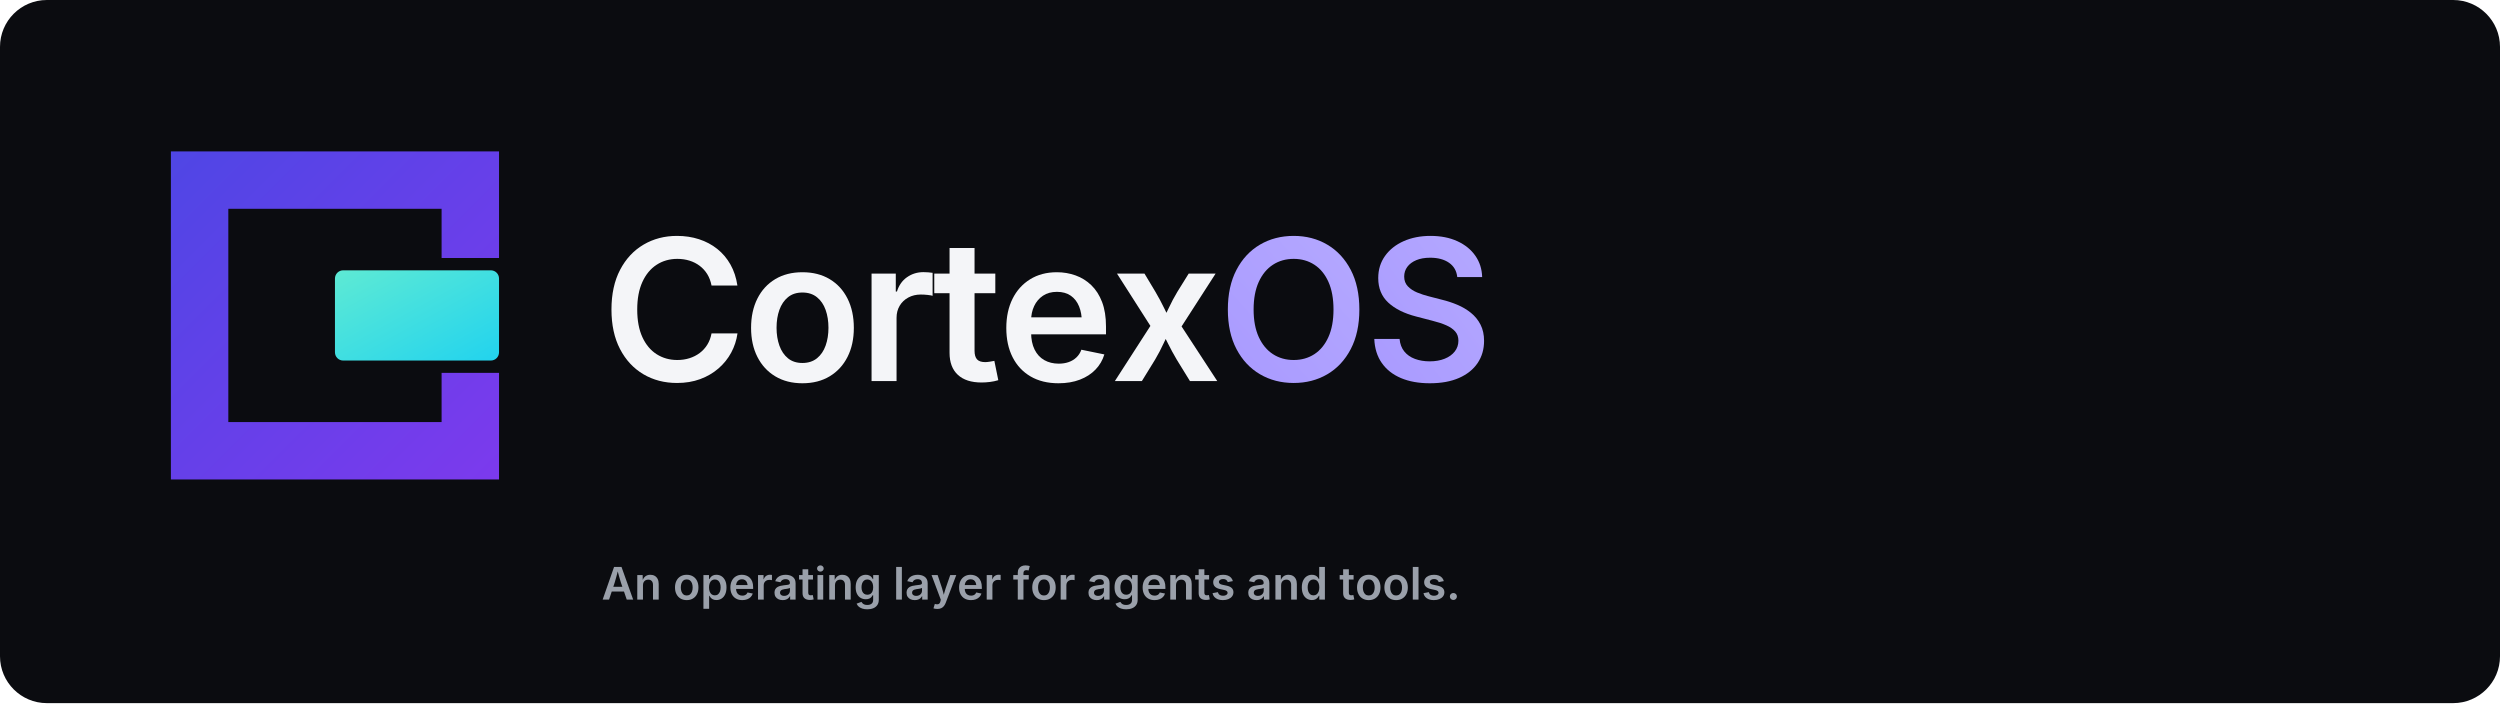
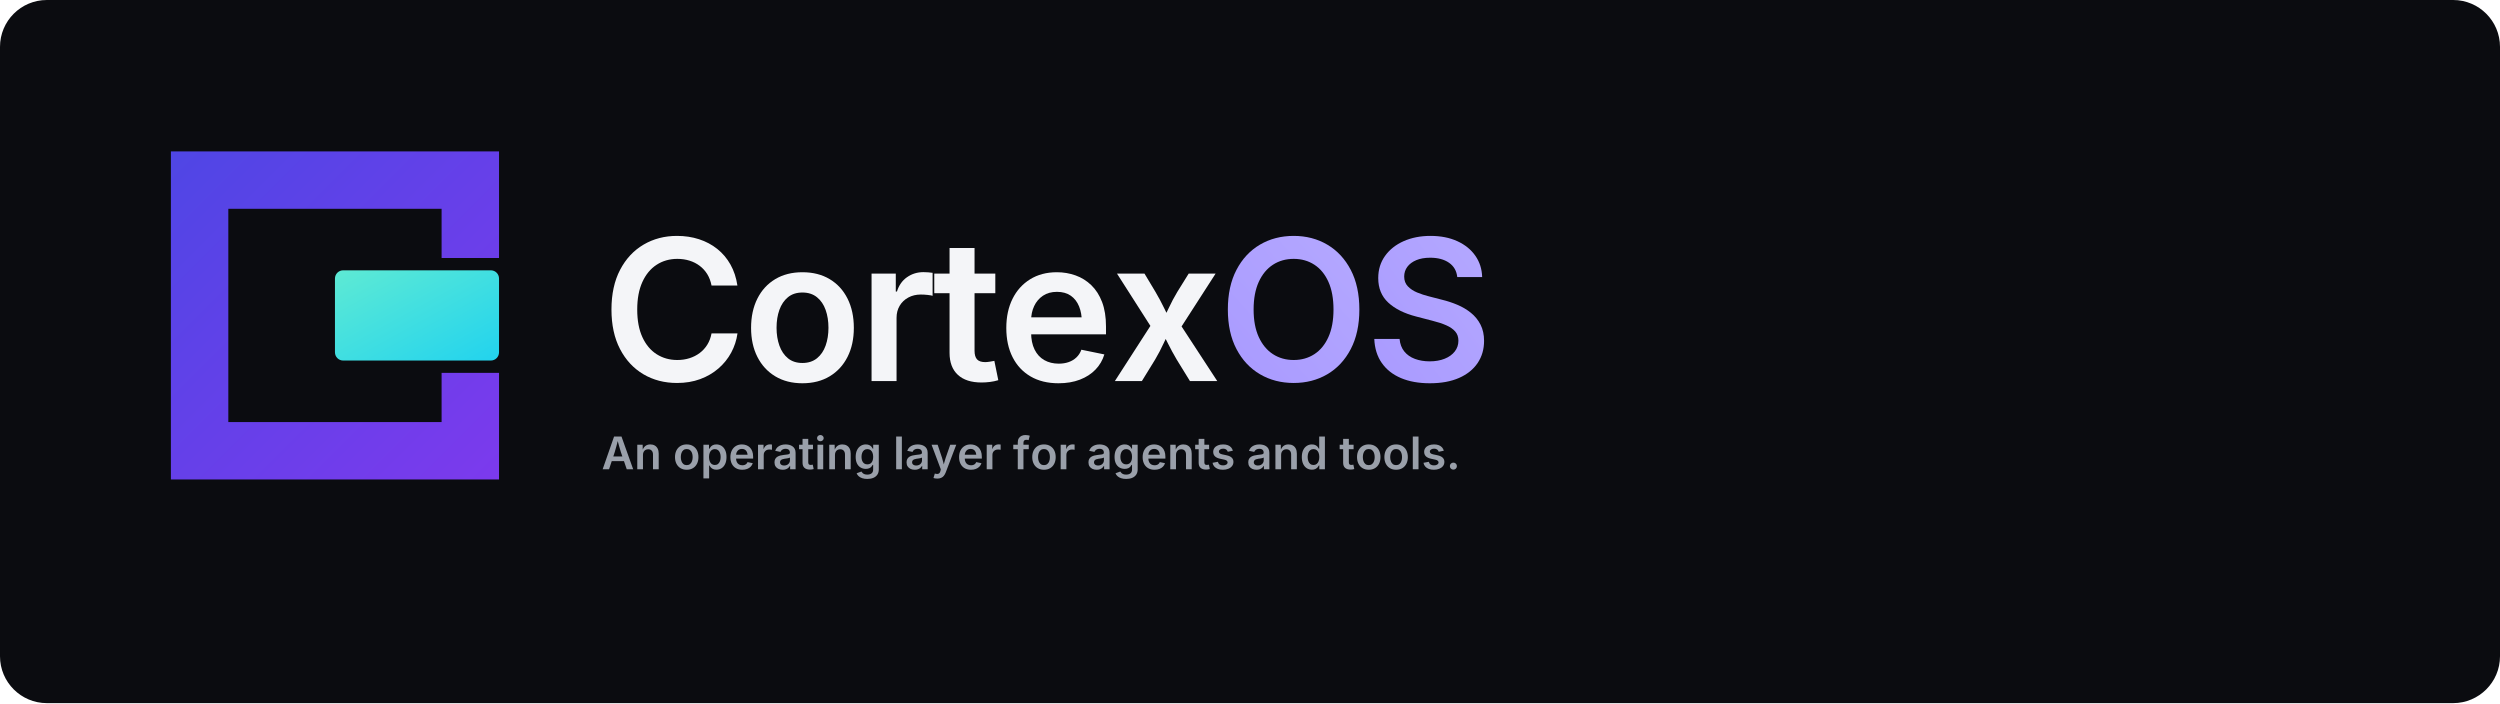
<svg xmlns="http://www.w3.org/2000/svg" viewBox="0 0 1280 360" width="1280" height="360" role="img" aria-labelledby="hero-title hero-desc">
  <defs>
    <clipPath id="hero-clip">
      <rect width="1280" height="360" rx="24" />
    </clipPath>
  </defs>
  <g clip-path="url(#hero-clip)">
    <rect width="1280" height="360" fill="#0B0C10" />
    <g transform="translate(56 46) scale(1.05)">
      <defs>
        <linearGradient id="lockup-dark-wordmark" x1="0" y1="0" x2="1" y2="1">
          <stop offset="0" stop-color="#A99AFF" />
          <stop offset="1" stop-color="#B4A8FF" />
        </linearGradient>
      </defs>
      <g transform="translate(10 10)">
        <defs>
          <linearGradient id="lockup-dark-frame" x1="0" y1="0" x2="1" y2="1">
            <stop offset="0" stop-color="#4F46E5" />
            <stop offset="1" stop-color="#7C3AED" />
          </linearGradient>
          <linearGradient id="lockup-dark-breakout" x1="0" y1="0" x2="1" y2="1">
            <stop offset="0" stop-color="#5EEAD4" />
            <stop offset="1" stop-color="#22D3EE" />
          </linearGradient>
        </defs>
        <path fill-rule="evenodd" fill="url(#lockup-dark-frame)" d="M20 20 H180 V72 H152 V48 H48 V152 H152 V128 H180 V180 H20 Z" />
        <rect x="100" y="78" width="80" height="44" rx="4" fill="url(#lockup-dark-breakout)" />
      </g>
      <path d="M785 -20Q589 -20 435.0 71.0Q281 162 192.0 333.0Q103 504 103 744Q103 985 192.5 1156.5Q282 1328 436.5 1419.0Q591 1510 785 1510Q907 1510 1013.5 1475.5Q1120 1441 1203.5 1374.5Q1287 1308 1341.0 1212.0Q1395 1116 1413 994H1144Q1131 1061 1099.5 1112.0Q1068 1163 1021.0 1198.5Q974 1234 915.0 1252.5Q856 1271 789 1271Q667 1271 572.5 1209.5Q478 1148 424.5 1030.5Q371 913 371 744Q371 573 425.0 456.0Q479 339 573.5 279.0Q668 219 788 219Q855 219 914.0 237.5Q973 256 1020.5 291.5Q1068 327 1100.0 378.5Q1132 430 1144 496H1414Q1399 389 1348.5 295.5Q1298 202 1216.0 131.0Q1134 60 1025.5 20.0Q917 -20 785 -20Z" fill="#F4F5F8" transform="translate(240 142) scale(0.046875 -0.046875)" />
      <path d="M623 -23Q460 -23 340.0 49.5Q220 122 154.5 251.5Q89 381 89 553Q89 727 154.5 857.5Q220 988 340.0 1060.0Q460 1132 623 1132Q787 1132 907.0 1060.0Q1027 988 1092.5 857.5Q1158 727 1158 553Q1158 381 1092.5 251.5Q1027 122 907.0 49.5Q787 -23 623 -23ZM623 188Q714 188 774.5 237.0Q835 286 864.5 369.0Q894 452 894 554Q894 657 864.5 740.0Q835 823 774.5 872.0Q714 921 623 921Q532 921 472.5 872.0Q413 823 383.5 740.5Q354 658 354 554Q354 452 383.5 369.0Q413 286 472.5 237.0Q532 188 623 188Z" fill="#F4F5F8" transform="translate(308.7344 142) scale(0.046875 -0.046875)" />
      <path d="M138 0V1118H390V931H402Q432 1028 507.0 1080.5Q582 1133 678 1133Q700 1133 727.0 1131.0Q754 1129 773 1126V887Q757 892 721.0 896.0Q685 900 650 900Q578 900 520.5 869.0Q463 838 430.5 783.5Q398 729 398 658V0Z" fill="#F4F5F8" transform="translate(365.1875 142) scale(0.046875 -0.046875)" />
      <path d="M655 1118V914H20V1118ZM179 1384H439V315Q439 254 465.0 225.5Q491 197 550 197Q568 197 597.5 201.5Q627 206 645 210L686 9Q643 -4 598.0 -9.5Q553 -15 512 -15Q351 -15 265.0 65.0Q179 145 179 293Z" fill="#F4F5F8" transform="translate(401.2969 142) scale(0.046875 -0.046875)" />
      <path d="M632 -23Q463 -23 341.5 48.0Q220 119 154.5 248.0Q89 377 89 552Q89 725 153.5 855.0Q218 985 336.5 1058.5Q455 1132 615 1132Q717 1132 809.5 1099.0Q902 1066 973.5 997.0Q1045 928 1085.5 821.5Q1126 715 1126 568V486H212V663H997L875 611Q875 705 846.0 776.5Q817 848 759.5 888.0Q702 928 616 928Q530 928 470.0 887.5Q410 847 378.5 779.5Q347 712 347 629V507Q347 401 383.0 328.0Q419 255 484.0 218.0Q549 181 635 181Q692 181 738.5 197.5Q785 214 819.0 246.5Q853 279 870 326L1109 277Q1082 187 1017.0 119.5Q952 52 854.5 14.5Q757 -23 632 -23Z" fill="#F4F5F8" transform="translate(433.1875 142) scale(0.046875 -0.046875)" />
      <path d="M50 0 485 675 484 473 72 1118H358L472 928Q522 843 561.0 762.0Q600 681 640 605H532Q574 680 611.5 761.5Q649 843 700 928L818 1118H1098L680 469V666L1115 0H831L693 224Q643 309 603.5 389.0Q564 469 524 542H632Q592 469 555.5 389.0Q519 309 469 224L331 0Z" fill="#F4F5F8" transform="translate(487.9531 142) scale(0.046875 -0.046875)" />
      <path d="M788 -20Q592 -20 437.0 71.0Q282 162 192.5 333.0Q103 504 103 744Q103 985 192.5 1156.5Q282 1328 437.0 1419.0Q592 1510 788 1510Q983 1510 1137.5 1419.0Q1292 1328 1381.5 1156.5Q1471 985 1471 744Q1471 504 1381.5 332.5Q1292 161 1137.5 70.5Q983 -20 788 -20ZM788 219Q909 219 1002.5 279.5Q1096 340 1149.0 457.5Q1202 575 1202 744Q1202 915 1149.0 1032.5Q1096 1150 1002.5 1210.5Q909 1271 788 1271Q666 1271 572.0 1210.0Q478 1149 424.5 1031.5Q371 914 371 744Q371 575 424.5 458.0Q478 341 572.0 280.0Q666 219 788 219Z" fill="url(#lockup-dark-wordmark)" transform="translate(540.5625 142) scale(0.046875 -0.046875)" />
      <path d="M673 -23Q500 -23 372.5 31.0Q245 85 173.0 188.0Q101 291 95 438H358Q365 360 407.0 308.0Q449 256 518.0 230.5Q587 205 671 205Q759 205 826.5 232.0Q894 259 932.0 307.5Q970 356 970 420Q970 478 936.5 516.0Q903 554 842.5 580.5Q782 607 701 627L532 671Q345 719 240.5 816.0Q136 913 136 1071Q136 1203 207.0 1302.0Q278 1401 401.0 1455.5Q524 1510 680 1510Q839 1510 959.0 1455.0Q1079 1400 1146.5 1303.0Q1214 1206 1217 1082H958Q948 1178 872.5 1230.5Q797 1283 676 1283Q592 1283 531.5 1257.5Q471 1232 438.5 1188.0Q406 1144 406 1087Q406 1025 444.5 985.0Q483 945 541.5 921.0Q600 897 660 882L799 846Q882 826 960.0 793.0Q1038 760 1100.5 709.5Q1163 659 1200.0 587.0Q1237 515 1237 418Q1237 287 1170.0 187.5Q1103 88 977.0 32.5Q851 -23 673 -23Z" fill="url(#lockup-dark-wordmark)" transform="translate(612.3438 142) scale(0.046875 -0.046875)" />
    </g>
-     <path d="M50 0 570 1490H909L1441 0H1148L883 774Q844 894 802.0 1045.5Q760 1197 709 1390H765Q715 1195 674.5 1042.5Q634 890 598 774L342 0ZM353 369V584H1138V369Z" fill="#9AA0AA" transform="translate(308 307.0) scale(0.01123047 -0.01123047)" />
-     <path d="M398 655V0H138V1118H384L388 842H367Q414 987 505.0 1059.5Q596 1132 733 1132Q848 1132 934.0 1083.0Q1020 1034 1067.5 940.0Q1115 846 1115 711V0H855V671Q855 783 797.0 847.0Q739 911 637 911Q568 911 514.0 881.0Q460 851 429.0 793.5Q398 736 398 655Z" fill="#9AA0AA" transform="translate(324.7334 307.0) scale(0.01123047 -0.01123047)" />
-     <path d="M623 -23Q460 -23 340.0 49.5Q220 122 154.5 251.5Q89 381 89 553Q89 727 154.5 857.5Q220 988 340.0 1060.0Q460 1132 623 1132Q787 1132 907.0 1060.0Q1027 988 1092.5 857.5Q1158 727 1158 553Q1158 381 1092.5 251.5Q1027 122 907.0 49.5Q787 -23 623 -23ZM623 188Q714 188 774.5 237.0Q835 286 864.5 369.0Q894 452 894 554Q894 657 864.5 740.0Q835 823 774.5 872.0Q714 921 623 921Q532 921 472.5 872.0Q413 823 383.5 740.5Q354 658 354 554Q354 452 383.5 369.0Q413 286 472.5 237.0Q532 188 623 188Z" fill="#9AA0AA" transform="translate(344.6001 307.0) scale(0.01123047 -0.01123047)" />
-     <path d="M138 -418V1118H392V933H409Q429 973 466.0 1019.0Q503 1065 566.5 1098.5Q630 1132 729 1132Q859 1132 963.0 1066.0Q1067 1000 1128.5 871.5Q1190 743 1190 557Q1190 373 1130.0 244.0Q1070 115 965.5 47.5Q861 -20 728 -20Q633 -20 569.0 12.5Q505 45 467.0 91.0Q429 137 409 177H398V-418ZM658 194Q745 194 804.0 241.5Q863 289 893.0 371.5Q923 454 923 558Q923 662 893.5 743.5Q864 825 805.0 871.5Q746 918 658 918Q572 918 513.0 873.0Q454 828 423.5 747.5Q393 667 393 558Q393 449 423.5 367.0Q454 285 513.5 239.5Q573 194 658 194Z" fill="#9AA0AA" transform="translate(358.6045 307.0) scale(0.01123047 -0.01123047)" />
-     <path d="M632 -23Q463 -23 341.5 48.0Q220 119 154.5 248.0Q89 377 89 552Q89 725 153.5 855.0Q218 985 336.5 1058.5Q455 1132 615 1132Q717 1132 809.5 1099.0Q902 1066 973.5 997.0Q1045 928 1085.5 821.5Q1126 715 1126 568V486H212V663H997L875 611Q875 705 846.0 776.5Q817 848 759.5 888.0Q702 928 616 928Q530 928 470.0 887.5Q410 847 378.5 779.5Q347 712 347 629V507Q347 401 383.0 328.0Q419 255 484.0 218.0Q549 181 635 181Q692 181 738.5 197.5Q785 214 819.0 246.5Q853 279 870 326L1109 277Q1082 187 1017.0 119.5Q952 52 854.5 14.5Q757 -23 632 -23Z" fill="#9AA0AA" transform="translate(372.957 307.0) scale(0.01123047 -0.01123047)" />
-     <path d="M138 0V1118H390V931H402Q432 1028 507.0 1080.5Q582 1133 678 1133Q700 1133 727.0 1131.0Q754 1129 773 1126V887Q757 892 721.0 896.0Q685 900 650 900Q578 900 520.5 869.0Q463 838 430.5 783.5Q398 729 398 658V0Z" fill="#9AA0AA" transform="translate(386.5571 307.0) scale(0.01123047 -0.01123047)" />
-     <path d="M450 -23Q344 -23 259.0 15.5Q174 54 125.0 129.0Q76 204 76 314Q76 409 111.5 471.0Q147 533 207.5 570.0Q268 607 344.0 626.0Q420 645 502 653Q599 664 660.0 672.0Q721 680 749.5 698.0Q778 716 778 754V759Q778 814 756.0 852.5Q734 891 690.5 911.5Q647 932 583 932Q518 932 470.5 912.0Q423 892 393.0 860.0Q363 828 349 791L108 840Q141 939 210.0 1003.5Q279 1068 374.5 1100.0Q470 1132 582 1132Q661 1132 741.5 1113.5Q822 1095 889.0 1051.0Q956 1007 997.0 933.0Q1038 859 1038 747V0H789V154H779Q754 107 710.5 66.5Q667 26 602.5 1.5Q538 -23 450 -23ZM517 170Q598 170 656.5 202.0Q715 234 747.5 286.5Q780 339 780 401V533Q767 523 736.5 514.0Q706 505 668.5 498.0Q631 491 594.5 486.0Q558 481 533 478Q475 470 428.0 452.0Q381 434 354.5 401.5Q328 369 328 317Q328 269 352.5 236.5Q377 204 419.5 187.0Q462 170 517 170Z" fill="#9AA0AA" transform="translate(395.6875 307.0) scale(0.01123047 -0.01123047)" />
-     <path d="M655 1118V914H20V1118ZM179 1384H439V315Q439 254 465.0 225.5Q491 197 550 197Q568 197 597.5 201.5Q627 206 645 210L686 9Q643 -4 598.0 -9.5Q553 -15 512 -15Q351 -15 265.0 65.0Q179 145 179 293Z" fill="#9AA0AA" transform="translate(408.8945 307.0) scale(0.01123047 -0.01123047)" />
-     <path d="M138 0V1118H398V0ZM268 1276Q206 1276 161.5 1318.0Q117 1360 117 1418Q117 1478 161.5 1519.5Q206 1561 268 1561Q331 1561 375.5 1519.5Q420 1478 420 1419Q420 1360 375.5 1318.0Q331 1276 268 1276Z" fill="#9AA0AA" transform="translate(417.0142 307.0) scale(0.01123047 -0.01123047)" />
-     <path d="M398 655V0H138V1118H384L388 842H367Q414 987 505.0 1059.5Q596 1132 733 1132Q848 1132 934.0 1083.0Q1020 1034 1067.5 940.0Q1115 846 1115 711V0H855V671Q855 783 797.0 847.0Q739 911 637 911Q568 911 514.0 881.0Q460 851 429.0 793.5Q398 736 398 655Z" fill="#9AA0AA" transform="translate(423.0337 307.0) scale(0.01123047 -0.01123047)" />
-     <path d="M620 -442Q486 -442 386.5 -408.0Q287 -374 223.5 -315.5Q160 -257 132 -183L352 -104Q370 -135 401.5 -168.0Q433 -201 485.5 -222.5Q538 -244 619 -244Q740 -244 813.0 -187.5Q886 -131 886 -11V200H864Q845 160 808.0 117.5Q771 75 708.5 46.0Q646 17 549 17Q421 17 316.5 77.5Q212 138 150.5 259.0Q89 380 89 562Q89 746 151.0 873.0Q213 1000 317.5 1066.0Q422 1132 551 1132Q650 1132 714.0 1099.0Q778 1066 816.0 1019.5Q854 973 874 933H888V1118H1143V-3Q1143 -152 1075.0 -249.5Q1007 -347 889.0 -394.5Q771 -442 620 -442ZM622 222Q707 222 766.0 262.5Q825 303 856.0 380.0Q887 457 887 564Q887 670 856.5 749.5Q826 829 767.0 873.5Q708 918 622 918Q534 918 474.5 871.5Q415 825 385.0 745.5Q355 666 355 564Q355 461 385.5 384.0Q416 307 475.5 264.5Q535 222 622 222Z" fill="#9AA0AA" transform="translate(437.1055 307.0) scale(0.01123047 -0.01123047)" />
-     <path d="M398 1490V0H138V1490Z" fill="#9AA0AA" transform="translate(457.2866 307.0) scale(0.01123047 -0.01123047)" />
-     <path d="M450 -23Q344 -23 259.0 15.5Q174 54 125.0 129.0Q76 204 76 314Q76 409 111.5 471.0Q147 533 207.5 570.0Q268 607 344.0 626.0Q420 645 502 653Q599 664 660.0 672.0Q721 680 749.5 698.0Q778 716 778 754V759Q778 814 756.0 852.5Q734 891 690.5 911.5Q647 932 583 932Q518 932 470.5 912.0Q423 892 393.0 860.0Q363 828 349 791L108 840Q141 939 210.0 1003.5Q279 1068 374.5 1100.0Q470 1132 582 1132Q661 1132 741.5 1113.5Q822 1095 889.0 1051.0Q956 1007 997.0 933.0Q1038 859 1038 747V0H789V154H779Q754 107 710.5 66.5Q667 26 602.5 1.5Q538 -23 450 -23ZM517 170Q598 170 656.5 202.0Q715 234 747.5 286.5Q780 339 780 401V533Q767 523 736.5 514.0Q706 505 668.5 498.0Q631 491 594.5 486.0Q558 481 533 478Q475 470 428.0 452.0Q381 434 354.5 401.5Q328 369 328 317Q328 269 352.5 236.5Q377 204 419.5 187.0Q462 170 517 170Z" fill="#9AA0AA" transform="translate(463.3062 307.0) scale(0.01123047 -0.01123047)" />
-     <path d="M127 -399 188 -196 219 -204Q278 -219 324.0 -212.5Q370 -206 401.0 -172.5Q432 -139 445 -75L461 -4L39 1118H317L521 510Q557 402 580.0 295.0Q603 188 631 76H563Q590 188 617.0 295.5Q644 403 680 510L891 1118H1166L686 -144Q652 -233 601.0 -296.5Q550 -360 476.0 -393.0Q402 -426 301 -426Q246 -426 199.5 -418.0Q153 -410 127 -399Z" fill="#9AA0AA" transform="translate(476.5132 307.0) scale(0.01123047 -0.01123047)" />
-     <path d="M632 -23Q463 -23 341.5 48.0Q220 119 154.5 248.0Q89 377 89 552Q89 725 153.5 855.0Q218 985 336.5 1058.5Q455 1132 615 1132Q717 1132 809.5 1099.0Q902 1066 973.5 997.0Q1045 928 1085.5 821.5Q1126 715 1126 568V486H212V663H997L875 611Q875 705 846.0 776.5Q817 848 759.5 888.0Q702 928 616 928Q530 928 470.0 887.5Q410 847 378.5 779.5Q347 712 347 629V507Q347 401 383.0 328.0Q419 255 484.0 218.0Q549 181 635 181Q692 181 738.5 197.5Q785 214 819.0 246.5Q853 279 870 326L1109 277Q1082 187 1017.0 119.5Q952 52 854.5 14.5Q757 -23 632 -23Z" fill="#9AA0AA" transform="translate(490.0459 307.0) scale(0.01123047 -0.01123047)" />
-     <path d="M138 0V1118H390V931H402Q432 1028 507.0 1080.5Q582 1133 678 1133Q700 1133 727.0 1131.0Q754 1129 773 1126V887Q757 892 721.0 896.0Q685 900 650 900Q578 900 520.5 869.0Q463 838 430.5 783.5Q398 729 398 658V0Z" fill="#9AA0AA" transform="translate(503.646 307.0) scale(0.01123047 -0.01123047)" />
-     <path d="M726 1118V914H20V1118ZM225 0V1225Q225 1337 271.5 1411.0Q318 1485 397.5 1522.5Q477 1560 572 1560Q641 1560 694.0 1549.0Q747 1538 772 1529L719 1327Q702 1332 677.5 1337.5Q653 1343 620 1343Q547 1343 515.5 1307.0Q484 1271 484 1205V0Z" fill="#9AA0AA" transform="translate(518.5713 307.0) scale(0.01123047 -0.01123047)" />
-     <path d="M623 -23Q460 -23 340.0 49.5Q220 122 154.5 251.5Q89 381 89 553Q89 727 154.5 857.5Q220 988 340.0 1060.0Q460 1132 623 1132Q787 1132 907.0 1060.0Q1027 988 1092.5 857.5Q1158 727 1158 553Q1158 381 1092.5 251.5Q1027 122 907.0 49.5Q787 -23 623 -23ZM623 188Q714 188 774.5 237.0Q835 286 864.5 369.0Q894 452 894 554Q894 657 864.5 740.0Q835 823 774.5 872.0Q714 921 623 921Q532 921 472.5 872.0Q413 823 383.5 740.5Q354 658 354 554Q354 452 383.5 369.0Q413 286 472.5 237.0Q532 188 623 188Z" fill="#9AA0AA" transform="translate(527.5107 307.0) scale(0.01123047 -0.01123047)" />
-     <path d="M138 0V1118H390V931H402Q432 1028 507.0 1080.5Q582 1133 678 1133Q700 1133 727.0 1131.0Q754 1129 773 1126V887Q757 892 721.0 896.0Q685 900 650 900Q578 900 520.5 869.0Q463 838 430.5 783.5Q398 729 398 658V0Z" fill="#9AA0AA" transform="translate(541.5151 307.0) scale(0.01123047 -0.01123047)" />
-     <path d="M450 -23Q344 -23 259.0 15.5Q174 54 125.0 129.0Q76 204 76 314Q76 409 111.5 471.0Q147 533 207.5 570.0Q268 607 344.0 626.0Q420 645 502 653Q599 664 660.0 672.0Q721 680 749.5 698.0Q778 716 778 754V759Q778 814 756.0 852.5Q734 891 690.5 911.5Q647 932 583 932Q518 932 470.5 912.0Q423 892 393.0 860.0Q363 828 349 791L108 840Q141 939 210.0 1003.5Q279 1068 374.5 1100.0Q470 1132 582 1132Q661 1132 741.5 1113.5Q822 1095 889.0 1051.0Q956 1007 997.0 933.0Q1038 859 1038 747V0H789V154H779Q754 107 710.5 66.5Q667 26 602.5 1.5Q538 -23 450 -23ZM517 170Q598 170 656.5 202.0Q715 234 747.5 286.5Q780 339 780 401V533Q767 523 736.5 514.0Q706 505 668.5 498.0Q631 491 594.5 486.0Q558 481 533 478Q475 470 428.0 452.0Q381 434 354.5 401.5Q328 369 328 317Q328 269 352.5 236.5Q377 204 419.5 187.0Q462 170 517 170Z" fill="#9AA0AA" transform="translate(556.4404 307.0) scale(0.01123047 -0.01123047)" />
-     <path d="M620 -442Q486 -442 386.5 -408.0Q287 -374 223.5 -315.5Q160 -257 132 -183L352 -104Q370 -135 401.5 -168.0Q433 -201 485.5 -222.5Q538 -244 619 -244Q740 -244 813.0 -187.5Q886 -131 886 -11V200H864Q845 160 808.0 117.5Q771 75 708.5 46.0Q646 17 549 17Q421 17 316.5 77.5Q212 138 150.5 259.0Q89 380 89 562Q89 746 151.0 873.0Q213 1000 317.5 1066.0Q422 1132 551 1132Q650 1132 714.0 1099.0Q778 1066 816.0 1019.5Q854 973 874 933H888V1118H1143V-3Q1143 -152 1075.0 -249.5Q1007 -347 889.0 -394.5Q771 -442 620 -442ZM622 222Q707 222 766.0 262.5Q825 303 856.0 380.0Q887 457 887 564Q887 670 856.5 749.5Q826 829 767.0 873.5Q708 918 622 918Q534 918 474.5 871.5Q415 825 385.0 745.5Q355 666 355 564Q355 461 385.5 384.0Q416 307 475.5 264.5Q535 222 622 222Z" fill="#9AA0AA" transform="translate(569.6475 307.0) scale(0.01123047 -0.01123047)" />
-     <path d="M632 -23Q463 -23 341.5 48.0Q220 119 154.5 248.0Q89 377 89 552Q89 725 153.5 855.0Q218 985 336.5 1058.5Q455 1132 615 1132Q717 1132 809.5 1099.0Q902 1066 973.5 997.0Q1045 928 1085.5 821.5Q1126 715 1126 568V486H212V663H997L875 611Q875 705 846.0 776.5Q817 848 759.5 888.0Q702 928 616 928Q530 928 470.0 887.5Q410 847 378.5 779.5Q347 712 347 629V507Q347 401 383.0 328.0Q419 255 484.0 218.0Q549 181 635 181Q692 181 738.5 197.5Q785 214 819.0 246.5Q853 279 870 326L1109 277Q1082 187 1017.0 119.5Q952 52 854.5 14.5Q757 -23 632 -23Z" fill="#9AA0AA" transform="translate(584.0337 307.0) scale(0.01123047 -0.01123047)" />
-     <path d="M398 655V0H138V1118H384L388 842H367Q414 987 505.0 1059.5Q596 1132 733 1132Q848 1132 934.0 1083.0Q1020 1034 1067.5 940.0Q1115 846 1115 711V0H855V671Q855 783 797.0 847.0Q739 911 637 911Q568 911 514.0 881.0Q460 851 429.0 793.5Q398 736 398 655Z" fill="#9AA0AA" transform="translate(597.6338 307.0) scale(0.01123047 -0.01123047)" />
-     <path d="M655 1118V914H20V1118ZM179 1384H439V315Q439 254 465.0 225.5Q491 197 550 197Q568 197 597.5 201.5Q627 206 645 210L686 9Q643 -4 598.0 -9.5Q553 -15 512 -15Q351 -15 265.0 65.0Q179 145 179 293Z" fill="#9AA0AA" transform="translate(611.7056 307.0) scale(0.01123047 -0.01123047)" />
-     <path d="M561 -23Q432 -23 333.0 14.0Q234 51 170.5 122.0Q107 193 88 294L331 340Q354 257 412.5 216.5Q471 176 566 176Q662 176 718.5 214.5Q775 253 775 310Q775 358 738.0 389.5Q701 421 624 438L433 479Q275 513 197.0 591.0Q119 669 119 792Q119 896 176.0 972.0Q233 1048 334.5 1090.0Q436 1132 570 1132Q697 1132 788.5 1096.0Q880 1060 936.5 995.5Q993 931 1015 844L783 798Q764 857 714.0 897.5Q664 938 573 938Q490 938 434.5 901.5Q379 865 379 808Q379 759 416.0 727.0Q453 695 538 677L728 637Q887 603 964.0 528.0Q1041 453 1041 335Q1041 229 980.0 148.5Q919 68 810.5 22.5Q702 -23 561 -23Z" fill="#9AA0AA" transform="translate(619.8252 307.0) scale(0.01123047 -0.01123047)" />
-     <path d="M450 -23Q344 -23 259.0 15.5Q174 54 125.0 129.0Q76 204 76 314Q76 409 111.5 471.0Q147 533 207.5 570.0Q268 607 344.0 626.0Q420 645 502 653Q599 664 660.0 672.0Q721 680 749.5 698.0Q778 716 778 754V759Q778 814 756.0 852.5Q734 891 690.5 911.5Q647 932 583 932Q518 932 470.5 912.0Q423 892 393.0 860.0Q363 828 349 791L108 840Q141 939 210.0 1003.5Q279 1068 374.5 1100.0Q470 1132 582 1132Q661 1132 741.5 1113.5Q822 1095 889.0 1051.0Q956 1007 997.0 933.0Q1038 859 1038 747V0H789V154H779Q754 107 710.5 66.5Q667 26 602.5 1.5Q538 -23 450 -23ZM517 170Q598 170 656.5 202.0Q715 234 747.5 286.5Q780 339 780 401V533Q767 523 736.5 514.0Q706 505 668.5 498.0Q631 491 594.5 486.0Q558 481 533 478Q475 470 428.0 452.0Q381 434 354.5 401.5Q328 369 328 317Q328 269 352.5 236.5Q377 204 419.5 187.0Q462 170 517 170Z" fill="#9AA0AA" transform="translate(638.2544 307.0) scale(0.01123047 -0.01123047)" />
-     <path d="M398 655V0H138V1118H384L388 842H367Q414 987 505.0 1059.5Q596 1132 733 1132Q848 1132 934.0 1083.0Q1020 1034 1067.5 940.0Q1115 846 1115 711V0H855V671Q855 783 797.0 847.0Q739 911 637 911Q568 911 514.0 881.0Q460 851 429.0 793.5Q398 736 398 655Z" fill="#9AA0AA" transform="translate(651.4614 307.0) scale(0.01123047 -0.01123047)" />
-     <path d="M550 -20Q418 -20 313.5 47.5Q209 115 149.0 244.0Q89 373 89 557Q89 743 150.5 871.5Q212 1000 316.5 1066.0Q421 1132 549 1132Q649 1132 712.5 1098.5Q776 1065 813.5 1019.0Q851 973 870 933H881V1490H1141V0H886V177H870Q850 137 811.5 91.0Q773 45 710.0 12.5Q647 -20 550 -20ZM621 194Q706 194 765.0 239.5Q824 285 855.0 367.0Q886 449 886 558Q886 667 855.5 747.5Q825 828 765.5 873.0Q706 918 621 918Q533 918 474.0 871.5Q415 825 385.0 743.5Q355 662 355 558Q355 454 385.0 371.5Q415 289 474.5 241.5Q534 194 621 194Z" fill="#9AA0AA" transform="translate(665.5332 307.0) scale(0.01123047 -0.01123047)" />
-     <path d="M655 1118V914H20V1118ZM179 1384H439V315Q439 254 465.0 225.5Q491 197 550 197Q568 197 597.5 201.5Q627 206 645 210L686 9Q643 -4 598.0 -9.5Q553 -15 512 -15Q351 -15 265.0 65.0Q179 145 179 293Z" fill="#9AA0AA" transform="translate(685.6807 307.0) scale(0.01123047 -0.01123047)" />
-     <path d="M623 -23Q460 -23 340.0 49.5Q220 122 154.5 251.5Q89 381 89 553Q89 727 154.5 857.5Q220 988 340.0 1060.0Q460 1132 623 1132Q787 1132 907.0 1060.0Q1027 988 1092.5 857.5Q1158 727 1158 553Q1158 381 1092.5 251.5Q1027 122 907.0 49.5Q787 -23 623 -23ZM623 188Q714 188 774.5 237.0Q835 286 864.5 369.0Q894 452 894 554Q894 657 864.5 740.0Q835 823 774.5 872.0Q714 921 623 921Q532 921 472.5 872.0Q413 823 383.5 740.5Q354 658 354 554Q354 452 383.5 369.0Q413 286 472.5 237.0Q532 188 623 188Z" fill="#9AA0AA" transform="translate(693.8003 307.0) scale(0.01123047 -0.01123047)" />
-     <path d="M623 -23Q460 -23 340.0 49.5Q220 122 154.5 251.5Q89 381 89 553Q89 727 154.5 857.5Q220 988 340.0 1060.0Q460 1132 623 1132Q787 1132 907.0 1060.0Q1027 988 1092.5 857.5Q1158 727 1158 553Q1158 381 1092.5 251.5Q1027 122 907.0 49.5Q787 -23 623 -23ZM623 188Q714 188 774.5 237.0Q835 286 864.5 369.0Q894 452 894 554Q894 657 864.5 740.0Q835 823 774.5 872.0Q714 921 623 921Q532 921 472.5 872.0Q413 823 383.5 740.5Q354 658 354 554Q354 452 383.5 369.0Q413 286 472.5 237.0Q532 188 623 188Z" fill="#9AA0AA" transform="translate(707.8047 307.0) scale(0.01123047 -0.01123047)" />
-     <path d="M398 1490V0H138V1490Z" fill="#9AA0AA" transform="translate(721.8091 307.0) scale(0.01123047 -0.01123047)" />
-     <path d="M561 -23Q432 -23 333.0 14.0Q234 51 170.5 122.0Q107 193 88 294L331 340Q354 257 412.5 216.5Q471 176 566 176Q662 176 718.5 214.5Q775 253 775 310Q775 358 738.0 389.5Q701 421 624 438L433 479Q275 513 197.0 591.0Q119 669 119 792Q119 896 176.0 972.0Q233 1048 334.5 1090.0Q436 1132 570 1132Q697 1132 788.5 1096.0Q880 1060 936.5 995.5Q993 931 1015 844L783 798Q764 857 714.0 897.5Q664 938 573 938Q490 938 434.5 901.5Q379 865 379 808Q379 759 416.0 727.0Q453 695 538 677L728 637Q887 603 964.0 528.0Q1041 453 1041 335Q1041 229 980.0 148.5Q919 68 810.5 22.5Q702 -23 561 -23Z" fill="#9AA0AA" transform="translate(727.8286 307.0) scale(0.01123047 -0.01123047)" />
-     <path d="M326 -17Q259 -17 212.5 29.0Q166 75 166 143Q166 210 212.5 256.0Q259 302 326 302Q394 302 440.5 256.0Q487 210 487 143Q487 75 440.5 29.0Q394 -17 326 -17Z" fill="#9AA0AA" transform="translate(740.4629 307.0) scale(0.01123047 -0.01123047)" />
+     <path d="M50 0 570 1490H909L1441 0H1148L883 774Q844 894 802.0 1045.5Q760 1197 709 1390H765Q715 1195 674.5 1042.5Q634 890 598 774L342 0ZM353 369V584H1138V369Z" fill="#9AA0AA" transform="translate(308 240.255) scale(0.01123047 -0.01123047)" />
+     <path d="M398 655V0H138V1118H384L388 842H367Q414 987 505.0 1059.5Q596 1132 733 1132Q848 1132 934.0 1083.0Q1020 1034 1067.5 940.0Q1115 846 1115 711V0H855V671Q855 783 797.0 847.0Q739 911 637 911Q568 911 514.0 881.0Q460 851 429.0 793.5Q398 736 398 655Z" fill="#9AA0AA" transform="translate(324.7334 240.255) scale(0.01123047 -0.01123047)" />
+     <path d="M623 -23Q460 -23 340.0 49.5Q220 122 154.5 251.5Q89 381 89 553Q89 727 154.5 857.5Q220 988 340.0 1060.0Q460 1132 623 1132Q787 1132 907.0 1060.0Q1027 988 1092.5 857.5Q1158 727 1158 553Q1158 381 1092.5 251.5Q1027 122 907.0 49.5Q787 -23 623 -23ZM623 188Q714 188 774.5 237.0Q835 286 864.5 369.0Q894 452 894 554Q894 657 864.5 740.0Q835 823 774.5 872.0Q714 921 623 921Q532 921 472.5 872.0Q413 823 383.5 740.5Q354 658 354 554Q354 452 383.5 369.0Q413 286 472.5 237.0Q532 188 623 188Z" fill="#9AA0AA" transform="translate(344.6001 240.255) scale(0.01123047 -0.01123047)" />
+     <path d="M138 -418V1118H392V933H409Q429 973 466.0 1019.0Q503 1065 566.5 1098.5Q630 1132 729 1132Q859 1132 963.0 1066.0Q1067 1000 1128.5 871.5Q1190 743 1190 557Q1190 373 1130.0 244.0Q1070 115 965.5 47.5Q861 -20 728 -20Q633 -20 569.0 12.5Q505 45 467.0 91.0Q429 137 409 177H398V-418ZM658 194Q745 194 804.0 241.5Q863 289 893.0 371.5Q923 454 923 558Q923 662 893.5 743.5Q864 825 805.0 871.5Q746 918 658 918Q572 918 513.0 873.0Q454 828 423.5 747.5Q393 667 393 558Q393 449 423.5 367.0Q454 285 513.5 239.5Q573 194 658 194Z" fill="#9AA0AA" transform="translate(358.6045 240.255) scale(0.01123047 -0.01123047)" />
+     <path d="M632 -23Q463 -23 341.5 48.0Q220 119 154.5 248.0Q89 377 89 552Q89 725 153.5 855.0Q218 985 336.5 1058.5Q455 1132 615 1132Q717 1132 809.5 1099.0Q902 1066 973.5 997.0Q1045 928 1085.5 821.5Q1126 715 1126 568V486H212V663H997L875 611Q875 705 846.0 776.5Q817 848 759.5 888.0Q702 928 616 928Q530 928 470.0 887.5Q410 847 378.5 779.5Q347 712 347 629V507Q347 401 383.0 328.0Q419 255 484.0 218.0Q549 181 635 181Q692 181 738.5 197.5Q785 214 819.0 246.5Q853 279 870 326L1109 277Q1082 187 1017.0 119.5Q952 52 854.5 14.5Q757 -23 632 -23Z" fill="#9AA0AA" transform="translate(372.957 240.255) scale(0.01123047 -0.01123047)" />
+     <path d="M138 0V1118H390V931H402Q432 1028 507.0 1080.5Q582 1133 678 1133Q700 1133 727.0 1131.0Q754 1129 773 1126V887Q757 892 721.0 896.0Q685 900 650 900Q578 900 520.5 869.0Q463 838 430.5 783.5Q398 729 398 658V0Z" fill="#9AA0AA" transform="translate(386.5571 240.255) scale(0.01123047 -0.01123047)" />
+     <path d="M450 -23Q344 -23 259.0 15.5Q174 54 125.0 129.0Q76 204 76 314Q76 409 111.5 471.0Q147 533 207.5 570.0Q268 607 344.0 626.0Q420 645 502 653Q599 664 660.0 672.0Q721 680 749.5 698.0Q778 716 778 754V759Q778 814 756.0 852.5Q734 891 690.5 911.5Q647 932 583 932Q518 932 470.5 912.0Q423 892 393.0 860.0Q363 828 349 791L108 840Q141 939 210.0 1003.5Q279 1068 374.5 1100.0Q470 1132 582 1132Q661 1132 741.5 1113.5Q822 1095 889.0 1051.0Q956 1007 997.0 933.0Q1038 859 1038 747V0H789V154H779Q754 107 710.5 66.5Q667 26 602.5 1.5Q538 -23 450 -23ZM517 170Q598 170 656.5 202.0Q715 234 747.5 286.5Q780 339 780 401V533Q767 523 736.5 514.0Q706 505 668.5 498.0Q631 491 594.5 486.0Q558 481 533 478Q475 470 428.0 452.0Q381 434 354.5 401.5Q328 369 328 317Q328 269 352.5 236.5Q377 204 419.5 187.0Q462 170 517 170Z" fill="#9AA0AA" transform="translate(395.6875 240.255) scale(0.01123047 -0.01123047)" />
+     <path d="M655 1118V914H20V1118ZM179 1384H439V315Q439 254 465.0 225.5Q491 197 550 197Q568 197 597.5 201.5Q627 206 645 210L686 9Q643 -4 598.0 -9.5Q553 -15 512 -15Q351 -15 265.0 65.0Q179 145 179 293Z" fill="#9AA0AA" transform="translate(408.8945 240.255) scale(0.01123047 -0.01123047)" />
+     <path d="M138 0V1118H398V0ZM268 1276Q206 1276 161.5 1318.0Q117 1360 117 1418Q117 1478 161.5 1519.5Q206 1561 268 1561Q331 1561 375.5 1519.5Q420 1478 420 1419Q420 1360 375.5 1318.0Q331 1276 268 1276Z" fill="#9AA0AA" transform="translate(417.0142 240.255) scale(0.01123047 -0.01123047)" />
+     <path d="M398 655V0H138V1118H384L388 842H367Q414 987 505.0 1059.5Q596 1132 733 1132Q848 1132 934.0 1083.0Q1020 1034 1067.5 940.0Q1115 846 1115 711V0H855V671Q855 783 797.0 847.0Q739 911 637 911Q568 911 514.0 881.0Q460 851 429.0 793.5Q398 736 398 655Z" fill="#9AA0AA" transform="translate(423.0337 240.255) scale(0.01123047 -0.01123047)" />
+     <path d="M620 -442Q486 -442 386.5 -408.0Q287 -374 223.5 -315.5Q160 -257 132 -183L352 -104Q370 -135 401.5 -168.0Q433 -201 485.5 -222.5Q538 -244 619 -244Q740 -244 813.0 -187.5Q886 -131 886 -11V200H864Q845 160 808.0 117.5Q771 75 708.5 46.0Q646 17 549 17Q421 17 316.5 77.5Q212 138 150.5 259.0Q89 380 89 562Q89 746 151.0 873.0Q213 1000 317.5 1066.0Q422 1132 551 1132Q650 1132 714.0 1099.0Q778 1066 816.0 1019.5Q854 973 874 933H888V1118H1143V-3Q1143 -152 1075.0 -249.5Q1007 -347 889.0 -394.5Q771 -442 620 -442ZM622 222Q707 222 766.0 262.5Q825 303 856.0 380.0Q887 457 887 564Q887 670 856.5 749.5Q826 829 767.0 873.5Q708 918 622 918Q534 918 474.5 871.5Q415 825 385.0 745.5Q355 666 355 564Q355 461 385.5 384.0Q416 307 475.5 264.5Q535 222 622 222Z" fill="#9AA0AA" transform="translate(437.1055 240.255) scale(0.01123047 -0.01123047)" />
+     <path d="M398 1490V0H138V1490Z" fill="#9AA0AA" transform="translate(457.2866 240.255) scale(0.01123047 -0.01123047)" />
+     <path d="M450 -23Q344 -23 259.0 15.5Q174 54 125.0 129.0Q76 204 76 314Q76 409 111.5 471.0Q147 533 207.5 570.0Q268 607 344.0 626.0Q420 645 502 653Q599 664 660.0 672.0Q721 680 749.5 698.0Q778 716 778 754V759Q778 814 756.0 852.5Q734 891 690.5 911.5Q647 932 583 932Q518 932 470.5 912.0Q423 892 393.0 860.0Q363 828 349 791L108 840Q141 939 210.0 1003.5Q279 1068 374.5 1100.0Q470 1132 582 1132Q661 1132 741.5 1113.5Q822 1095 889.0 1051.0Q956 1007 997.0 933.0Q1038 859 1038 747V0H789V154H779Q754 107 710.5 66.5Q667 26 602.5 1.5Q538 -23 450 -23ZM517 170Q598 170 656.5 202.0Q715 234 747.5 286.5Q780 339 780 401V533Q767 523 736.5 514.0Q706 505 668.5 498.0Q631 491 594.5 486.0Q558 481 533 478Q475 470 428.0 452.0Q381 434 354.5 401.5Q328 369 328 317Q328 269 352.5 236.5Q377 204 419.5 187.0Q462 170 517 170Z" fill="#9AA0AA" transform="translate(463.3062 240.255) scale(0.01123047 -0.01123047)" />
+     <path d="M127 -399 188 -196 219 -204Q278 -219 324.0 -212.5Q370 -206 401.0 -172.5Q432 -139 445 -75L461 -4L39 1118H317L521 510Q557 402 580.0 295.0Q603 188 631 76H563Q590 188 617.0 295.5Q644 403 680 510L891 1118H1166L686 -144Q652 -233 601.0 -296.5Q550 -360 476.0 -393.0Q402 -426 301 -426Q246 -426 199.5 -418.0Q153 -410 127 -399Z" fill="#9AA0AA" transform="translate(476.5132 240.255) scale(0.01123047 -0.01123047)" />
+     <path d="M632 -23Q463 -23 341.5 48.0Q220 119 154.5 248.0Q89 377 89 552Q89 725 153.5 855.0Q218 985 336.5 1058.5Q455 1132 615 1132Q717 1132 809.5 1099.0Q902 1066 973.5 997.0Q1045 928 1085.5 821.5Q1126 715 1126 568V486H212V663H997L875 611Q875 705 846.0 776.5Q817 848 759.5 888.0Q702 928 616 928Q530 928 470.0 887.5Q410 847 378.5 779.5Q347 712 347 629V507Q347 401 383.0 328.0Q419 255 484.0 218.0Q549 181 635 181Q692 181 738.5 197.5Q785 214 819.0 246.5Q853 279 870 326L1109 277Q1082 187 1017.0 119.5Q952 52 854.5 14.5Q757 -23 632 -23Z" fill="#9AA0AA" transform="translate(490.0459 240.255) scale(0.01123047 -0.01123047)" />
+     <path d="M138 0V1118H390V931H402Q432 1028 507.0 1080.5Q582 1133 678 1133Q700 1133 727.0 1131.0Q754 1129 773 1126V887Q757 892 721.0 896.0Q685 900 650 900Q578 900 520.5 869.0Q463 838 430.5 783.5Q398 729 398 658V0Z" fill="#9AA0AA" transform="translate(503.646 240.255) scale(0.01123047 -0.01123047)" />
+     <path d="M726 1118V914H20V1118ZM225 0V1225Q225 1337 271.5 1411.0Q318 1485 397.5 1522.5Q477 1560 572 1560Q641 1560 694.0 1549.0Q747 1538 772 1529L719 1327Q702 1332 677.5 1337.5Q653 1343 620 1343Q547 1343 515.5 1307.0Q484 1271 484 1205V0Z" fill="#9AA0AA" transform="translate(518.5713 240.255) scale(0.01123047 -0.01123047)" />
+     <path d="M623 -23Q460 -23 340.0 49.5Q220 122 154.5 251.5Q89 381 89 553Q89 727 154.5 857.5Q220 988 340.0 1060.0Q460 1132 623 1132Q787 1132 907.0 1060.0Q1027 988 1092.5 857.5Q1158 727 1158 553Q1158 381 1092.5 251.5Q1027 122 907.0 49.5Q787 -23 623 -23ZM623 188Q714 188 774.5 237.0Q835 286 864.5 369.0Q894 452 894 554Q894 657 864.5 740.0Q835 823 774.5 872.0Q714 921 623 921Q532 921 472.5 872.0Q413 823 383.5 740.5Q354 658 354 554Q354 452 383.5 369.0Q413 286 472.5 237.0Q532 188 623 188Z" fill="#9AA0AA" transform="translate(527.5107 240.255) scale(0.01123047 -0.01123047)" />
+     <path d="M138 0V1118H390V931H402Q432 1028 507.0 1080.5Q582 1133 678 1133Q700 1133 727.0 1131.0Q754 1129 773 1126V887Q757 892 721.0 896.0Q685 900 650 900Q578 900 520.5 869.0Q463 838 430.5 783.5Q398 729 398 658V0Z" fill="#9AA0AA" transform="translate(541.5151 240.255) scale(0.01123047 -0.01123047)" />
+     <path d="M450 -23Q344 -23 259.0 15.5Q174 54 125.0 129.0Q76 204 76 314Q76 409 111.5 471.0Q147 533 207.5 570.0Q268 607 344.0 626.0Q420 645 502 653Q599 664 660.0 672.0Q721 680 749.5 698.0Q778 716 778 754V759Q778 814 756.0 852.5Q734 891 690.5 911.5Q647 932 583 932Q518 932 470.5 912.0Q423 892 393.0 860.0Q363 828 349 791L108 840Q141 939 210.0 1003.5Q279 1068 374.5 1100.0Q470 1132 582 1132Q661 1132 741.5 1113.5Q822 1095 889.0 1051.0Q956 1007 997.0 933.0Q1038 859 1038 747V0H789V154H779Q754 107 710.5 66.5Q667 26 602.5 1.5Q538 -23 450 -23ZM517 170Q598 170 656.5 202.0Q715 234 747.5 286.5Q780 339 780 401V533Q767 523 736.5 514.0Q706 505 668.5 498.0Q631 491 594.5 486.0Q558 481 533 478Q475 470 428.0 452.0Q381 434 354.5 401.5Q328 369 328 317Q328 269 352.5 236.5Q377 204 419.5 187.0Q462 170 517 170Z" fill="#9AA0AA" transform="translate(556.4404 240.255) scale(0.01123047 -0.01123047)" />
+     <path d="M620 -442Q486 -442 386.5 -408.0Q287 -374 223.5 -315.5Q160 -257 132 -183L352 -104Q370 -135 401.5 -168.0Q433 -201 485.5 -222.5Q538 -244 619 -244Q740 -244 813.0 -187.5Q886 -131 886 -11V200H864Q845 160 808.0 117.5Q771 75 708.5 46.0Q646 17 549 17Q421 17 316.5 77.5Q212 138 150.5 259.0Q89 380 89 562Q89 746 151.0 873.0Q213 1000 317.5 1066.0Q422 1132 551 1132Q650 1132 714.0 1099.0Q778 1066 816.0 1019.5Q854 973 874 933H888V1118H1143V-3Q1143 -152 1075.0 -249.5Q1007 -347 889.0 -394.5Q771 -442 620 -442ZM622 222Q707 222 766.0 262.5Q825 303 856.0 380.0Q887 457 887 564Q887 670 856.5 749.5Q826 829 767.0 873.5Q708 918 622 918Q534 918 474.5 871.5Q415 825 385.0 745.5Q355 666 355 564Q355 461 385.5 384.0Q416 307 475.5 264.5Q535 222 622 222Z" fill="#9AA0AA" transform="translate(569.6475 240.255) scale(0.01123047 -0.01123047)" />
+     <path d="M632 -23Q463 -23 341.5 48.0Q220 119 154.5 248.0Q89 377 89 552Q89 725 153.5 855.0Q218 985 336.5 1058.5Q455 1132 615 1132Q717 1132 809.5 1099.0Q902 1066 973.5 997.0Q1045 928 1085.5 821.5Q1126 715 1126 568V486H212V663H997L875 611Q875 705 846.0 776.5Q817 848 759.5 888.0Q702 928 616 928Q530 928 470.0 887.5Q410 847 378.5 779.5Q347 712 347 629V507Q347 401 383.0 328.0Q419 255 484.0 218.0Q549 181 635 181Q692 181 738.5 197.5Q785 214 819.0 246.5Q853 279 870 326L1109 277Q1082 187 1017.0 119.5Q952 52 854.5 14.5Q757 -23 632 -23Z" fill="#9AA0AA" transform="translate(584.0337 240.255) scale(0.01123047 -0.01123047)" />
+     <path d="M398 655V0H138V1118H384L388 842H367Q414 987 505.0 1059.5Q596 1132 733 1132Q848 1132 934.0 1083.0Q1020 1034 1067.5 940.0Q1115 846 1115 711V0H855V671Q855 783 797.0 847.0Q739 911 637 911Q568 911 514.0 881.0Q460 851 429.0 793.5Q398 736 398 655Z" fill="#9AA0AA" transform="translate(597.6338 240.255) scale(0.01123047 -0.01123047)" />
+     <path d="M655 1118V914H20V1118ZM179 1384H439V315Q439 254 465.0 225.5Q491 197 550 197Q568 197 597.5 201.5Q627 206 645 210L686 9Q643 -4 598.0 -9.5Q553 -15 512 -15Q351 -15 265.0 65.0Q179 145 179 293Z" fill="#9AA0AA" transform="translate(611.7056 240.255) scale(0.01123047 -0.01123047)" />
+     <path d="M561 -23Q432 -23 333.0 14.0Q234 51 170.5 122.0Q107 193 88 294L331 340Q354 257 412.5 216.5Q471 176 566 176Q662 176 718.5 214.5Q775 253 775 310Q775 358 738.0 389.5Q701 421 624 438L433 479Q275 513 197.0 591.0Q119 669 119 792Q119 896 176.0 972.0Q233 1048 334.5 1090.0Q436 1132 570 1132Q697 1132 788.5 1096.0Q880 1060 936.5 995.5Q993 931 1015 844L783 798Q764 857 714.0 897.5Q664 938 573 938Q490 938 434.5 901.5Q379 865 379 808Q379 759 416.0 727.0Q453 695 538 677L728 637Q887 603 964.0 528.0Q1041 453 1041 335Q1041 229 980.0 148.5Q919 68 810.5 22.5Q702 -23 561 -23Z" fill="#9AA0AA" transform="translate(619.8252 240.255) scale(0.01123047 -0.01123047)" />
+     <path d="M450 -23Q344 -23 259.0 15.5Q174 54 125.0 129.0Q76 204 76 314Q76 409 111.5 471.0Q147 533 207.5 570.0Q268 607 344.0 626.0Q420 645 502 653Q599 664 660.0 672.0Q721 680 749.5 698.0Q778 716 778 754V759Q778 814 756.0 852.5Q734 891 690.5 911.5Q647 932 583 932Q518 932 470.5 912.0Q423 892 393.0 860.0Q363 828 349 791L108 840Q141 939 210.0 1003.5Q279 1068 374.5 1100.0Q470 1132 582 1132Q661 1132 741.5 1113.5Q822 1095 889.0 1051.0Q956 1007 997.0 933.0Q1038 859 1038 747V0H789V154H779Q754 107 710.5 66.5Q667 26 602.5 1.5Q538 -23 450 -23ZM517 170Q598 170 656.5 202.0Q715 234 747.5 286.5Q780 339 780 401V533Q767 523 736.5 514.0Q706 505 668.5 498.0Q631 491 594.5 486.0Q558 481 533 478Q475 470 428.0 452.0Q381 434 354.5 401.5Q328 369 328 317Q328 269 352.5 236.5Q377 204 419.5 187.0Q462 170 517 170Z" fill="#9AA0AA" transform="translate(638.2544 240.255) scale(0.01123047 -0.01123047)" />
+     <path d="M398 655V0H138V1118H384L388 842H367Q414 987 505.0 1059.5Q596 1132 733 1132Q848 1132 934.0 1083.0Q1020 1034 1067.5 940.0Q1115 846 1115 711V0H855V671Q855 783 797.0 847.0Q739 911 637 911Q568 911 514.0 881.0Q460 851 429.0 793.5Q398 736 398 655Z" fill="#9AA0AA" transform="translate(651.4614 240.255) scale(0.01123047 -0.01123047)" />
+     <path d="M550 -20Q418 -20 313.5 47.5Q209 115 149.0 244.0Q89 373 89 557Q89 743 150.5 871.5Q212 1000 316.5 1066.0Q421 1132 549 1132Q649 1132 712.5 1098.5Q776 1065 813.5 1019.0Q851 973 870 933H881V1490H1141V0H886V177H870Q850 137 811.5 91.0Q773 45 710.0 12.5Q647 -20 550 -20ZM621 194Q706 194 765.0 239.5Q824 285 855.0 367.0Q886 449 886 558Q886 667 855.5 747.5Q825 828 765.5 873.0Q706 918 621 918Q533 918 474.0 871.5Q415 825 385.0 743.5Q355 662 355 558Q355 454 385.0 371.5Q415 289 474.5 241.5Q534 194 621 194Z" fill="#9AA0AA" transform="translate(665.5332 240.255) scale(0.01123047 -0.01123047)" />
+     <path d="M655 1118V914H20V1118ZM179 1384H439V315Q439 254 465.0 225.5Q491 197 550 197Q568 197 597.5 201.5Q627 206 645 210L686 9Q643 -4 598.0 -9.5Q553 -15 512 -15Q351 -15 265.0 65.0Q179 145 179 293Z" fill="#9AA0AA" transform="translate(685.6807 240.255) scale(0.01123047 -0.01123047)" />
+     <path d="M623 -23Q460 -23 340.0 49.5Q220 122 154.5 251.5Q89 381 89 553Q89 727 154.5 857.5Q220 988 340.0 1060.0Q460 1132 623 1132Q787 1132 907.0 1060.0Q1027 988 1092.5 857.5Q1158 727 1158 553Q1158 381 1092.5 251.5Q1027 122 907.0 49.5Q787 -23 623 -23ZM623 188Q714 188 774.5 237.0Q835 286 864.5 369.0Q894 452 894 554Q894 657 864.5 740.0Q835 823 774.5 872.0Q714 921 623 921Q532 921 472.5 872.0Q413 823 383.5 740.5Q354 658 354 554Q354 452 383.5 369.0Q413 286 472.5 237.0Q532 188 623 188Z" fill="#9AA0AA" transform="translate(693.8003 240.255) scale(0.01123047 -0.01123047)" />
+     <path d="M623 -23Q460 -23 340.0 49.5Q220 122 154.5 251.5Q89 381 89 553Q89 727 154.5 857.5Q220 988 340.0 1060.0Q460 1132 623 1132Q787 1132 907.0 1060.0Q1027 988 1092.5 857.5Q1158 727 1158 553Q1158 381 1092.5 251.5Q1027 122 907.0 49.5Q787 -23 623 -23ZM623 188Q714 188 774.5 237.0Q835 286 864.5 369.0Q894 452 894 554Q894 657 864.5 740.0Q835 823 774.5 872.0Q714 921 623 921Q532 921 472.5 872.0Q413 823 383.5 740.5Q354 658 354 554Q354 452 383.5 369.0Q413 286 472.5 237.0Q532 188 623 188Z" fill="#9AA0AA" transform="translate(707.8047 240.255) scale(0.01123047 -0.01123047)" />
+     <path d="M398 1490V0H138V1490Z" fill="#9AA0AA" transform="translate(721.8091 240.255) scale(0.01123047 -0.01123047)" />
+     <path d="M561 -23Q432 -23 333.0 14.0Q234 51 170.5 122.0Q107 193 88 294L331 340Q354 257 412.5 216.5Q471 176 566 176Q662 176 718.5 214.5Q775 253 775 310Q775 358 738.0 389.5Q701 421 624 438L433 479Q275 513 197.0 591.0Q119 669 119 792Q119 896 176.0 972.0Q233 1048 334.5 1090.0Q436 1132 570 1132Q697 1132 788.5 1096.0Q880 1060 936.5 995.5Q993 931 1015 844L783 798Q764 857 714.0 897.5Q664 938 573 938Q490 938 434.5 901.5Q379 865 379 808Q379 759 416.0 727.0Q453 695 538 677L728 637Q887 603 964.0 528.0Q1041 453 1041 335Q1041 229 980.0 148.5Q919 68 810.5 22.5Q702 -23 561 -23Z" fill="#9AA0AA" transform="translate(727.8286 240.255) scale(0.01123047 -0.01123047)" />
+     <path d="M326 -17Q259 -17 212.5 29.0Q166 75 166 143Q166 210 212.5 256.0Q259 302 326 302Q394 302 440.5 256.0Q487 210 487 143Q487 75 440.5 29.0Q394 -17 326 -17Z" fill="#9AA0AA" transform="translate(740.4629 240.255) scale(0.01123047 -0.01123047)" />
  </g>
</svg>
